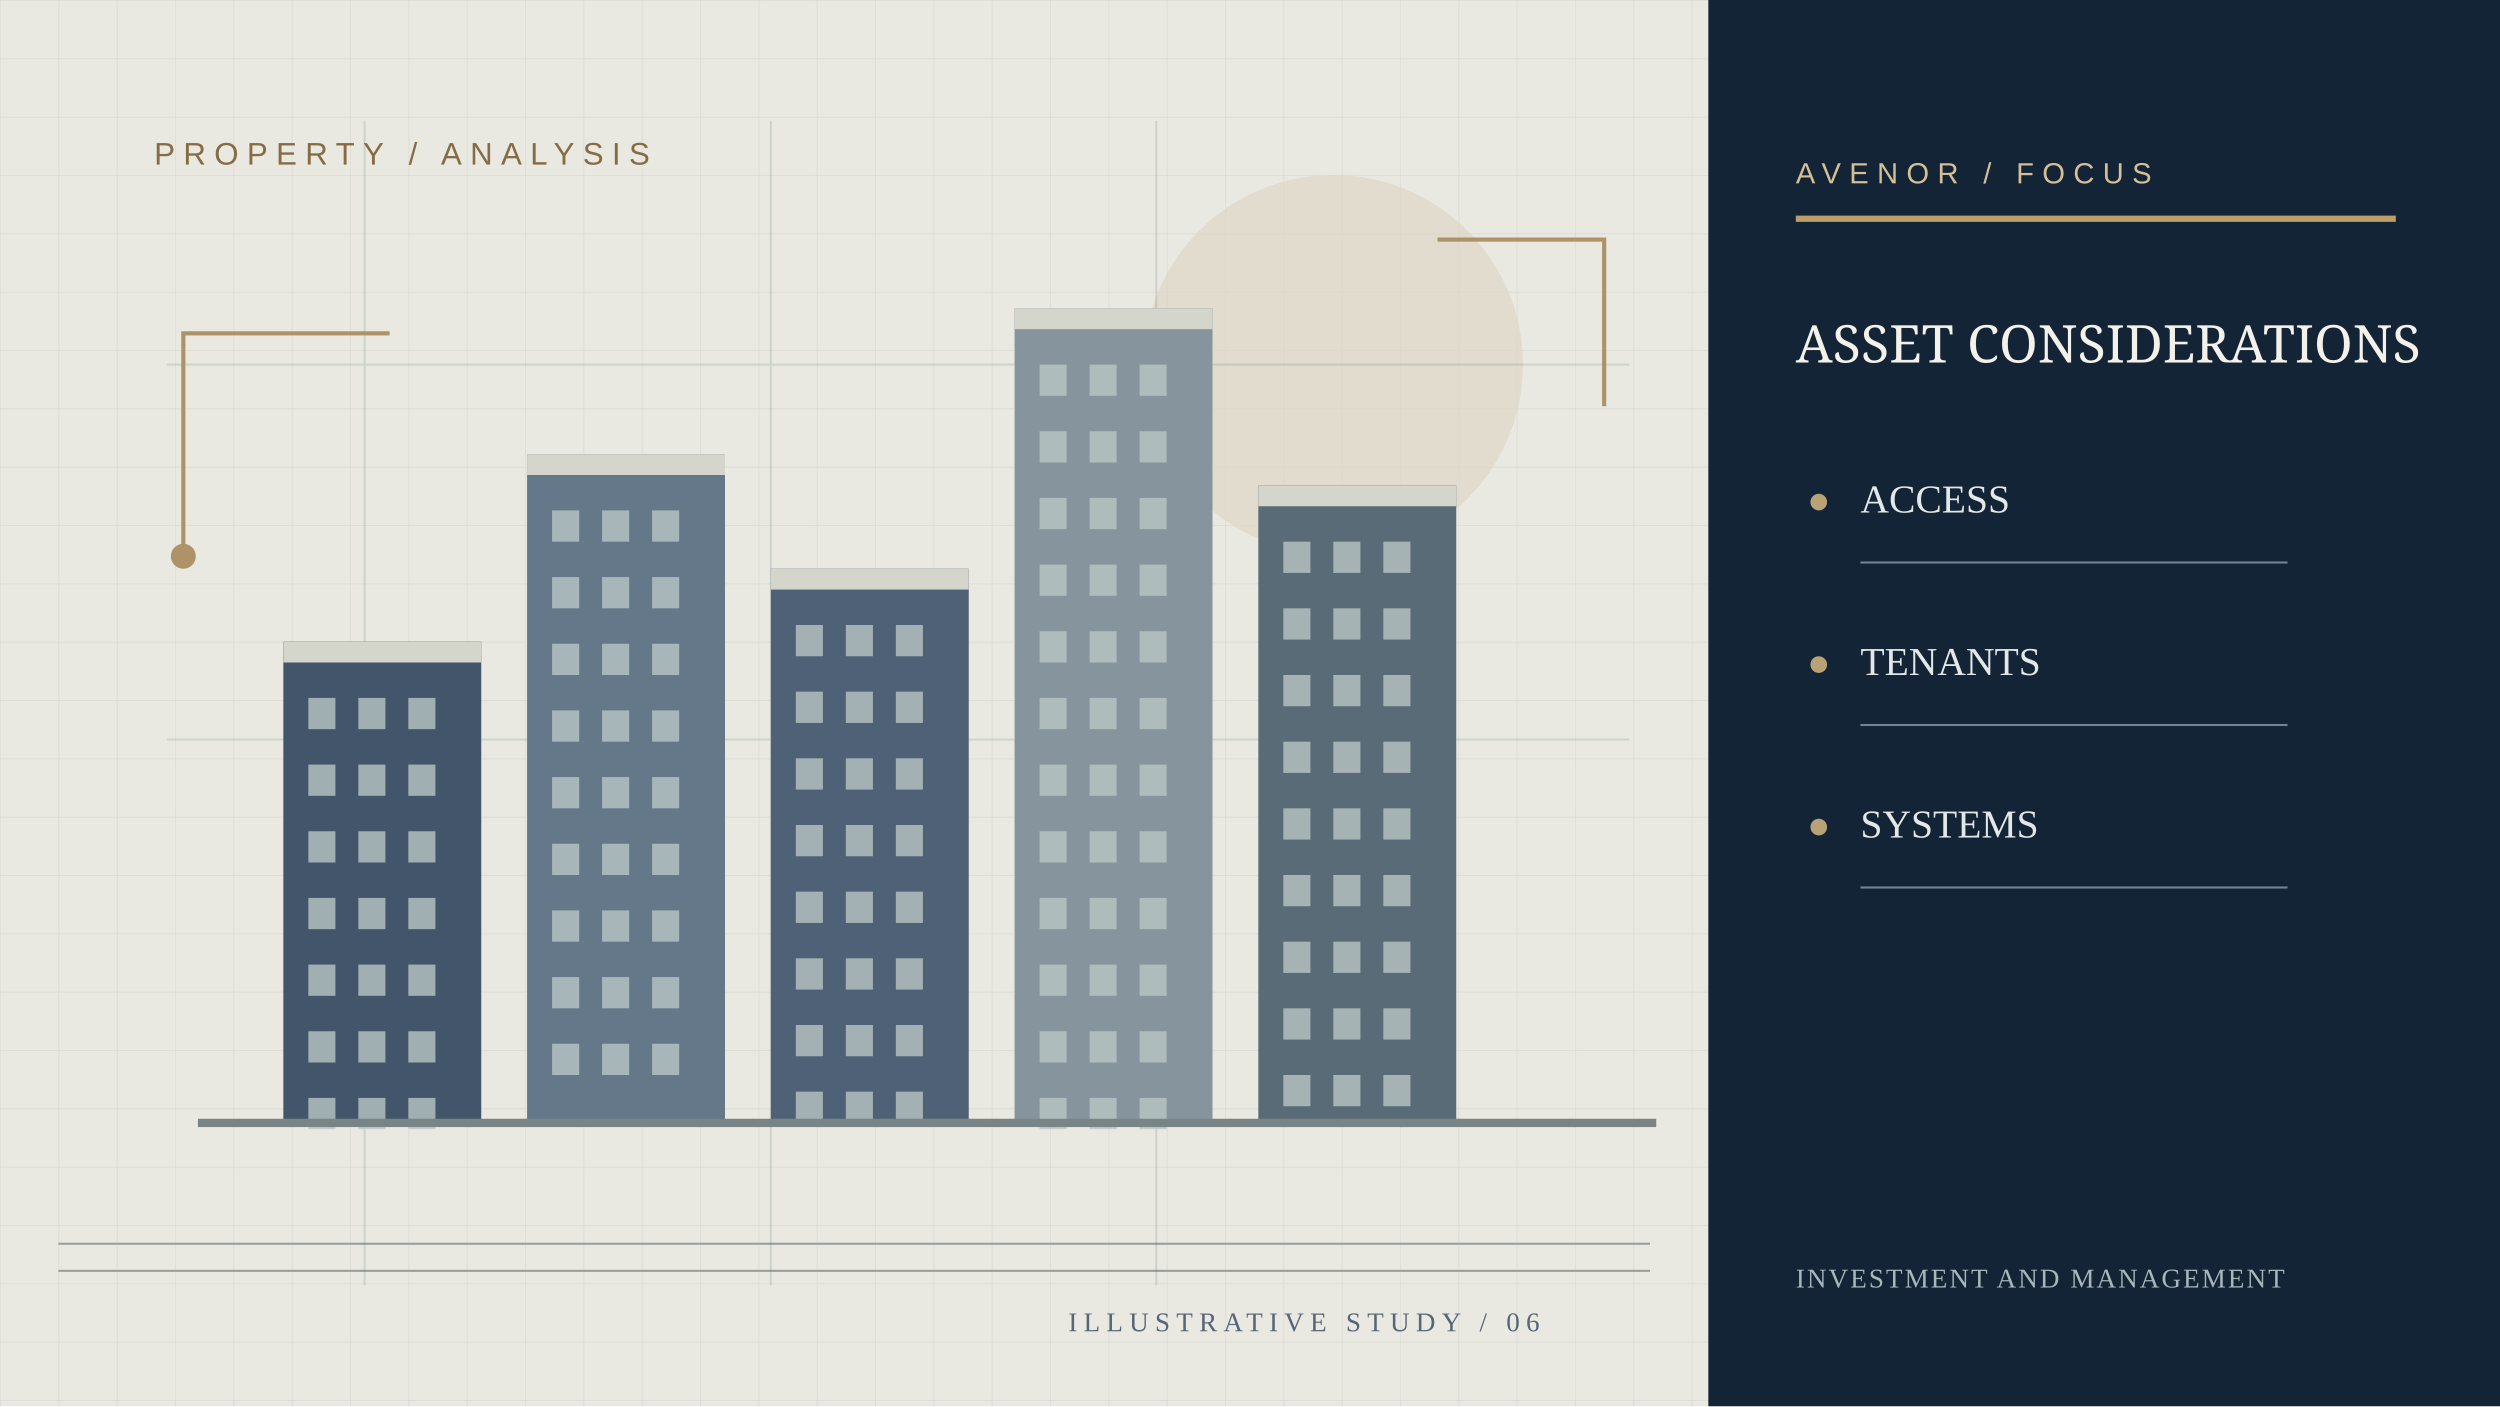
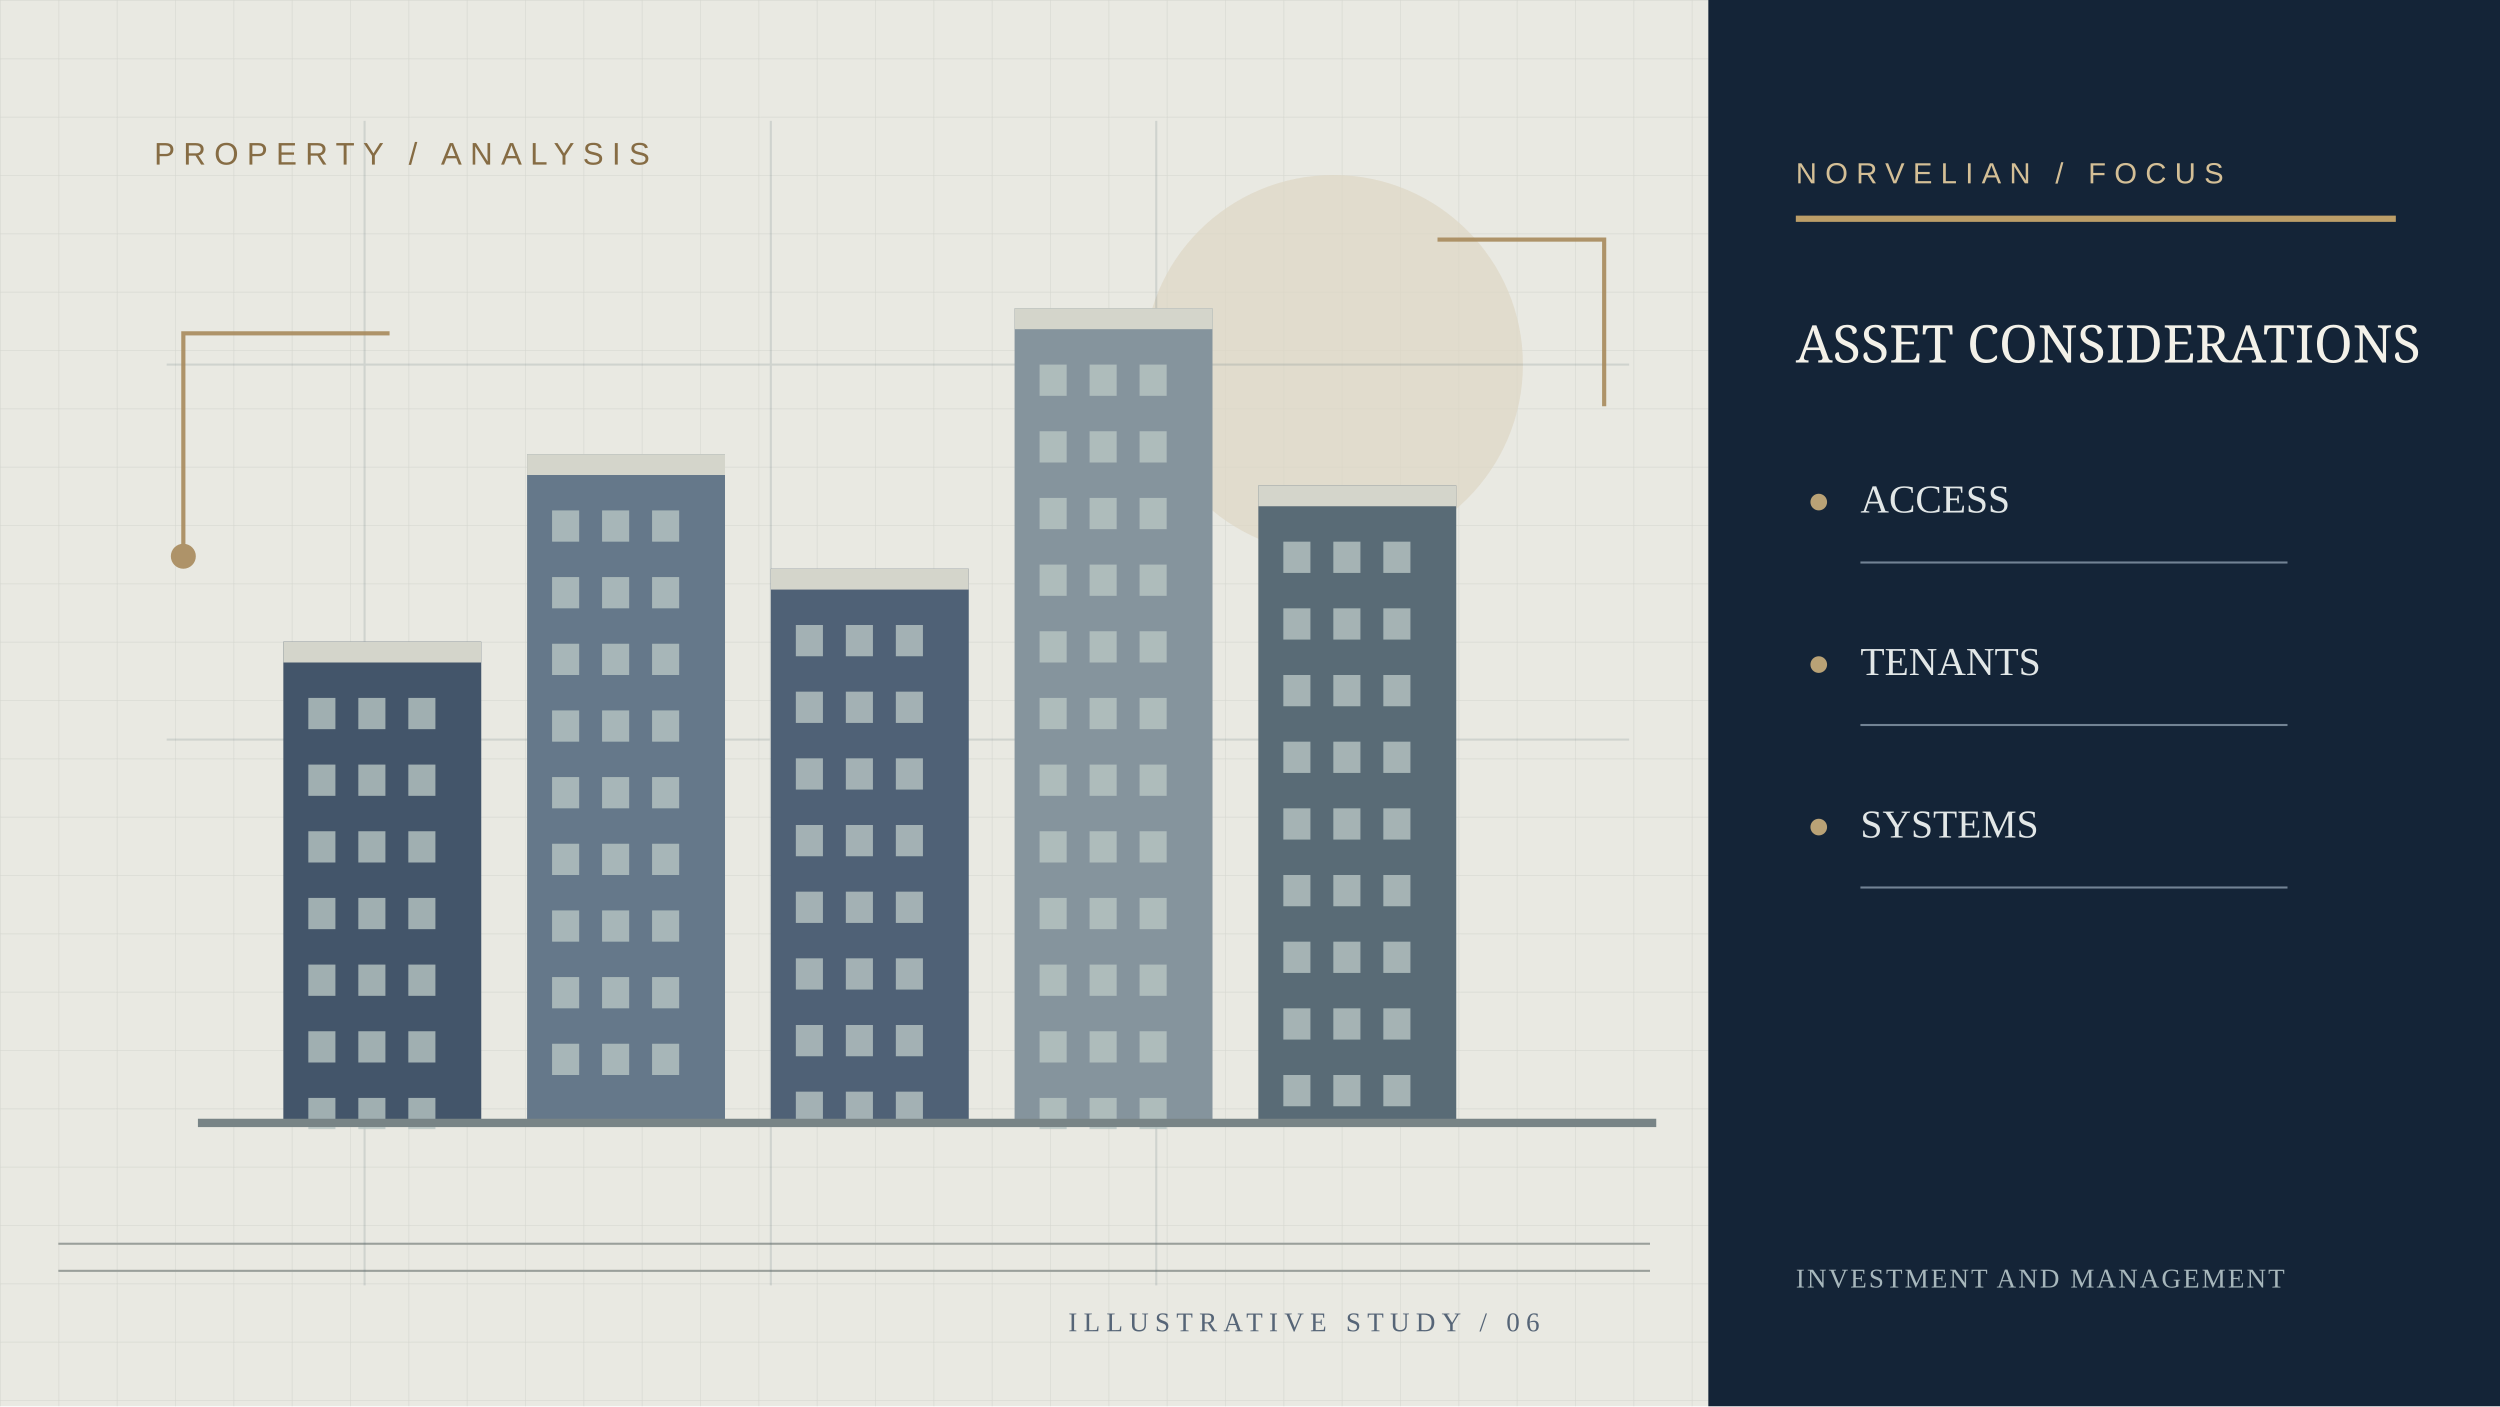
<svg xmlns="http://www.w3.org/2000/svg" viewBox="0 0 1200 675" role="img" aria-labelledby="title">
  <defs>
    <pattern id="paper" width="28" height="28" patternUnits="userSpaceOnUse">
      <path d="M28 0H0V28" fill="none" stroke="#d5d6cf" stroke-width=".55" />
    </pattern>
    <linearGradient id="light" x2="0" y2="1">
      <stop stop-color="#ebe9e2" />
      <stop offset="1" stop-color="#d9ddd8" />
    </linearGradient>
  </defs>
  <rect width="1200" height="675" fill="#e9e9e2" />
  <rect x="0" y="0" width="820" height="675" fill="url(#paper)" />
  <path d="M28 597H792M28 610H792" stroke="#9a9f9b" stroke-width="1" />
  <circle cx="640" cy="175" r="91" fill="#ded7c5" opacity=".72" />
  <g opacity=".18" stroke="#596e74" fill="none">
    <path d="M80 175H782M80 355H782M175 58V617M370 58V617M555 58V617" stroke-width="1" />
  </g>
  <g>
    <rect x="136" y="308" width="95" height="230" fill="#43556a" />
    <rect x="136" y="308" width="95" height="10" fill="#d4d5cb" />
    <rect x="148" y="335" width="13" height="15" fill="#b8c6c3" opacity=".8" />
    <rect x="172" y="335" width="13" height="15" fill="#b8c6c3" opacity=".8" />
    <rect x="196" y="335" width="13" height="15" fill="#b8c6c3" opacity=".8" />
    <rect x="148" y="367" width="13" height="15" fill="#b8c6c3" opacity=".8" />
    <rect x="172" y="367" width="13" height="15" fill="#b8c6c3" opacity=".8" />
    <rect x="196" y="367" width="13" height="15" fill="#b8c6c3" opacity=".8" />
    <rect x="148" y="399" width="13" height="15" fill="#b8c6c3" opacity=".8" />
    <rect x="172" y="399" width="13" height="15" fill="#b8c6c3" opacity=".8" />
    <rect x="196" y="399" width="13" height="15" fill="#b8c6c3" opacity=".8" />
    <rect x="148" y="431" width="13" height="15" fill="#b8c6c3" opacity=".8" />
    <rect x="172" y="431" width="13" height="15" fill="#b8c6c3" opacity=".8" />
    <rect x="196" y="431" width="13" height="15" fill="#b8c6c3" opacity=".8" />
    <rect x="148" y="463" width="13" height="15" fill="#b8c6c3" opacity=".8" />
    <rect x="172" y="463" width="13" height="15" fill="#b8c6c3" opacity=".8" />
    <rect x="196" y="463" width="13" height="15" fill="#b8c6c3" opacity=".8" />
    <rect x="148" y="495" width="13" height="15" fill="#b8c6c3" opacity=".8" />
    <rect x="172" y="495" width="13" height="15" fill="#b8c6c3" opacity=".8" />
    <rect x="196" y="495" width="13" height="15" fill="#b8c6c3" opacity=".8" />
    <rect x="148" y="527" width="13" height="15" fill="#b8c6c3" opacity=".8" />
    <rect x="172" y="527" width="13" height="15" fill="#b8c6c3" opacity=".8" />
    <rect x="196" y="527" width="13" height="15" fill="#b8c6c3" opacity=".8" />
    <rect x="253" y="218" width="95" height="320" fill="#65788a" />
    <rect x="253" y="218" width="95" height="10" fill="#d4d5cb" />
    <rect x="265" y="245" width="13" height="15" fill="#b8c6c3" opacity=".8" />
    <rect x="289" y="245" width="13" height="15" fill="#b8c6c3" opacity=".8" />
    <rect x="313" y="245" width="13" height="15" fill="#b8c6c3" opacity=".8" />
    <rect x="265" y="277" width="13" height="15" fill="#b8c6c3" opacity=".8" />
    <rect x="289" y="277" width="13" height="15" fill="#b8c6c3" opacity=".8" />
    <rect x="313" y="277" width="13" height="15" fill="#b8c6c3" opacity=".8" />
    <rect x="265" y="309" width="13" height="15" fill="#b8c6c3" opacity=".8" />
    <rect x="289" y="309" width="13" height="15" fill="#b8c6c3" opacity=".8" />
    <rect x="313" y="309" width="13" height="15" fill="#b8c6c3" opacity=".8" />
    <rect x="265" y="341" width="13" height="15" fill="#b8c6c3" opacity=".8" />
    <rect x="289" y="341" width="13" height="15" fill="#b8c6c3" opacity=".8" />
    <rect x="313" y="341" width="13" height="15" fill="#b8c6c3" opacity=".8" />
    <rect x="265" y="373" width="13" height="15" fill="#b8c6c3" opacity=".8" />
    <rect x="289" y="373" width="13" height="15" fill="#b8c6c3" opacity=".8" />
    <rect x="313" y="373" width="13" height="15" fill="#b8c6c3" opacity=".8" />
    <rect x="265" y="405" width="13" height="15" fill="#b8c6c3" opacity=".8" />
    <rect x="289" y="405" width="13" height="15" fill="#b8c6c3" opacity=".8" />
    <rect x="313" y="405" width="13" height="15" fill="#b8c6c3" opacity=".8" />
    <rect x="265" y="437" width="13" height="15" fill="#b8c6c3" opacity=".8" />
    <rect x="289" y="437" width="13" height="15" fill="#b8c6c3" opacity=".8" />
    <rect x="313" y="437" width="13" height="15" fill="#b8c6c3" opacity=".8" />
    <rect x="265" y="469" width="13" height="15" fill="#b8c6c3" opacity=".8" />
    <rect x="289" y="469" width="13" height="15" fill="#b8c6c3" opacity=".8" />
    <rect x="313" y="469" width="13" height="15" fill="#b8c6c3" opacity=".8" />
    <rect x="265" y="501" width="13" height="15" fill="#b8c6c3" opacity=".8" />
    <rect x="289" y="501" width="13" height="15" fill="#b8c6c3" opacity=".8" />
    <rect x="313" y="501" width="13" height="15" fill="#b8c6c3" opacity=".8" />
    <rect x="370" y="273" width="95" height="265" fill="#4f6176" />
    <rect x="370" y="273" width="95" height="10" fill="#d4d5cb" />
    <rect x="382" y="300" width="13" height="15" fill="#b8c6c3" opacity=".8" />
    <rect x="406" y="300" width="13" height="15" fill="#b8c6c3" opacity=".8" />
    <rect x="430" y="300" width="13" height="15" fill="#b8c6c3" opacity=".8" />
    <rect x="382" y="332" width="13" height="15" fill="#b8c6c3" opacity=".8" />
    <rect x="406" y="332" width="13" height="15" fill="#b8c6c3" opacity=".8" />
    <rect x="430" y="332" width="13" height="15" fill="#b8c6c3" opacity=".8" />
    <rect x="382" y="364" width="13" height="15" fill="#b8c6c3" opacity=".8" />
    <rect x="406" y="364" width="13" height="15" fill="#b8c6c3" opacity=".8" />
    <rect x="430" y="364" width="13" height="15" fill="#b8c6c3" opacity=".8" />
    <rect x="382" y="396" width="13" height="15" fill="#b8c6c3" opacity=".8" />
    <rect x="406" y="396" width="13" height="15" fill="#b8c6c3" opacity=".8" />
    <rect x="430" y="396" width="13" height="15" fill="#b8c6c3" opacity=".8" />
    <rect x="382" y="428" width="13" height="15" fill="#b8c6c3" opacity=".8" />
    <rect x="406" y="428" width="13" height="15" fill="#b8c6c3" opacity=".8" />
    <rect x="430" y="428" width="13" height="15" fill="#b8c6c3" opacity=".8" />
    <rect x="382" y="460" width="13" height="15" fill="#b8c6c3" opacity=".8" />
    <rect x="406" y="460" width="13" height="15" fill="#b8c6c3" opacity=".8" />
    <rect x="430" y="460" width="13" height="15" fill="#b8c6c3" opacity=".8" />
    <rect x="382" y="492" width="13" height="15" fill="#b8c6c3" opacity=".8" />
    <rect x="406" y="492" width="13" height="15" fill="#b8c6c3" opacity=".8" />
    <rect x="430" y="492" width="13" height="15" fill="#b8c6c3" opacity=".8" />
    <rect x="382" y="524" width="13" height="15" fill="#b8c6c3" opacity=".8" />
    <rect x="406" y="524" width="13" height="15" fill="#b8c6c3" opacity=".8" />
    <rect x="430" y="524" width="13" height="15" fill="#b8c6c3" opacity=".8" />
    <rect x="487" y="148" width="95" height="390" fill="#85949d" />
    <rect x="487" y="148" width="95" height="10" fill="#d4d5cb" />
    <rect x="499" y="175" width="13" height="15" fill="#b8c6c3" opacity=".8" />
    <rect x="523" y="175" width="13" height="15" fill="#b8c6c3" opacity=".8" />
    <rect x="547" y="175" width="13" height="15" fill="#b8c6c3" opacity=".8" />
    <rect x="499" y="207" width="13" height="15" fill="#b8c6c3" opacity=".8" />
    <rect x="523" y="207" width="13" height="15" fill="#b8c6c3" opacity=".8" />
    <rect x="547" y="207" width="13" height="15" fill="#b8c6c3" opacity=".8" />
    <rect x="499" y="239" width="13" height="15" fill="#b8c6c3" opacity=".8" />
    <rect x="523" y="239" width="13" height="15" fill="#b8c6c3" opacity=".8" />
    <rect x="547" y="239" width="13" height="15" fill="#b8c6c3" opacity=".8" />
    <rect x="499" y="271" width="13" height="15" fill="#b8c6c3" opacity=".8" />
    <rect x="523" y="271" width="13" height="15" fill="#b8c6c3" opacity=".8" />
    <rect x="547" y="271" width="13" height="15" fill="#b8c6c3" opacity=".8" />
    <rect x="499" y="303" width="13" height="15" fill="#b8c6c3" opacity=".8" />
    <rect x="523" y="303" width="13" height="15" fill="#b8c6c3" opacity=".8" />
    <rect x="547" y="303" width="13" height="15" fill="#b8c6c3" opacity=".8" />
    <rect x="499" y="335" width="13" height="15" fill="#b8c6c3" opacity=".8" />
    <rect x="523" y="335" width="13" height="15" fill="#b8c6c3" opacity=".8" />
    <rect x="547" y="335" width="13" height="15" fill="#b8c6c3" opacity=".8" />
    <rect x="499" y="367" width="13" height="15" fill="#b8c6c3" opacity=".8" />
    <rect x="523" y="367" width="13" height="15" fill="#b8c6c3" opacity=".8" />
    <rect x="547" y="367" width="13" height="15" fill="#b8c6c3" opacity=".8" />
    <rect x="499" y="399" width="13" height="15" fill="#b8c6c3" opacity=".8" />
    <rect x="523" y="399" width="13" height="15" fill="#b8c6c3" opacity=".8" />
    <rect x="547" y="399" width="13" height="15" fill="#b8c6c3" opacity=".8" />
    <rect x="499" y="431" width="13" height="15" fill="#b8c6c3" opacity=".8" />
    <rect x="523" y="431" width="13" height="15" fill="#b8c6c3" opacity=".8" />
    <rect x="547" y="431" width="13" height="15" fill="#b8c6c3" opacity=".8" />
    <rect x="499" y="463" width="13" height="15" fill="#b8c6c3" opacity=".8" />
    <rect x="523" y="463" width="13" height="15" fill="#b8c6c3" opacity=".8" />
    <rect x="547" y="463" width="13" height="15" fill="#b8c6c3" opacity=".8" />
    <rect x="499" y="495" width="13" height="15" fill="#b8c6c3" opacity=".8" />
    <rect x="523" y="495" width="13" height="15" fill="#b8c6c3" opacity=".8" />
    <rect x="547" y="495" width="13" height="15" fill="#b8c6c3" opacity=".8" />
    <rect x="499" y="527" width="13" height="15" fill="#b8c6c3" opacity=".8" />
    <rect x="523" y="527" width="13" height="15" fill="#b8c6c3" opacity=".8" />
    <rect x="547" y="527" width="13" height="15" fill="#b8c6c3" opacity=".8" />
    <rect x="604" y="233" width="95" height="305" fill="#596b76" />
    <rect x="604" y="233" width="95" height="10" fill="#d4d5cb" />
    <rect x="616" y="260" width="13" height="15" fill="#b8c6c3" opacity=".8" />
    <rect x="640" y="260" width="13" height="15" fill="#b8c6c3" opacity=".8" />
    <rect x="664" y="260" width="13" height="15" fill="#b8c6c3" opacity=".8" />
    <rect x="616" y="292" width="13" height="15" fill="#b8c6c3" opacity=".8" />
    <rect x="640" y="292" width="13" height="15" fill="#b8c6c3" opacity=".8" />
    <rect x="664" y="292" width="13" height="15" fill="#b8c6c3" opacity=".8" />
    <rect x="616" y="324" width="13" height="15" fill="#b8c6c3" opacity=".8" />
    <rect x="640" y="324" width="13" height="15" fill="#b8c6c3" opacity=".8" />
    <rect x="664" y="324" width="13" height="15" fill="#b8c6c3" opacity=".8" />
    <rect x="616" y="356" width="13" height="15" fill="#b8c6c3" opacity=".8" />
    <rect x="640" y="356" width="13" height="15" fill="#b8c6c3" opacity=".8" />
    <rect x="664" y="356" width="13" height="15" fill="#b8c6c3" opacity=".8" />
    <rect x="616" y="388" width="13" height="15" fill="#b8c6c3" opacity=".8" />
    <rect x="640" y="388" width="13" height="15" fill="#b8c6c3" opacity=".8" />
    <rect x="664" y="388" width="13" height="15" fill="#b8c6c3" opacity=".8" />
    <rect x="616" y="420" width="13" height="15" fill="#b8c6c3" opacity=".8" />
    <rect x="640" y="420" width="13" height="15" fill="#b8c6c3" opacity=".8" />
    <rect x="664" y="420" width="13" height="15" fill="#b8c6c3" opacity=".8" />
    <rect x="616" y="452" width="13" height="15" fill="#b8c6c3" opacity=".8" />
    <rect x="640" y="452" width="13" height="15" fill="#b8c6c3" opacity=".8" />
    <rect x="664" y="452" width="13" height="15" fill="#b8c6c3" opacity=".8" />
    <rect x="616" y="484" width="13" height="15" fill="#b8c6c3" opacity=".8" />
    <rect x="640" y="484" width="13" height="15" fill="#b8c6c3" opacity=".8" />
    <rect x="664" y="484" width="13" height="15" fill="#b8c6c3" opacity=".8" />
    <rect x="616" y="516" width="13" height="15" fill="#b8c6c3" opacity=".8" />
    <rect x="640" y="516" width="13" height="15" fill="#b8c6c3" opacity=".8" />
    <rect x="664" y="516" width="13" height="15" fill="#b8c6c3" opacity=".8" />
  </g>
  <path d="M95 539H795" stroke="#788486" stroke-width="4" />
  <g fill="none" stroke="#a78a5c" stroke-width="2" opacity=".9">
    <path d="M88 267V160H187" />
    <circle cx="88" cy="267" r="5" fill="#a78a5c" />
    <path d="M690 115H770V195" />
  </g>
  <text x="74" y="79" fill="#866c44" font-size="15" font-family="Arial,sans-serif" letter-spacing="4">PROPERTY / ANALYSIS</text>
  <text x="739" y="639" text-anchor="end" fill="#566577" font-size="13" letter-spacing="3">ILLUSTRATIVE STUDY / 06</text>
  <rect x="820" width="380" height="675" fill="#142437" />
  <path d="M862 105H1150" stroke="#bc9e68" stroke-width="3" />
-   <text x="862" y="88" fill="#d4bf96" font-size="14" font-family="Arial,sans-serif" letter-spacing="4">AVENOR / FOCUS</text>
+   <text x="862" y="88" fill="#d4bf96" font-size="14" font-family="Arial,sans-serif" letter-spacing="4">NORVELIAN / FOCUS</text>
  <text x="862" y="174" fill="#f3f1e9" font-size="25" font-family="Georgia,serif">ASSET CONSIDERATIONS</text>
  <g transform="translate(873,246)">
    <circle cx="0" cy="-5" r="4" fill="#b9a276" />
    <text x="20" y="0" font-size="19" fill="#e2e7e7">ACCESS</text>
    <path d="M20 24H225" stroke="#728394" stroke-width="1" />
  </g>
  <g transform="translate(873,324)">
    <circle cx="0" cy="-5" r="4" fill="#b9a276" />
    <text x="20" y="0" font-size="19" fill="#e2e7e7">TENANTS</text>
    <path d="M20 24H225" stroke="#728394" stroke-width="1" />
  </g>
  <g transform="translate(873,402)">
    <circle cx="0" cy="-5" r="4" fill="#b9a276" />
    <text x="20" y="0" font-size="19" fill="#e2e7e7">SYSTEMS</text>
    <path d="M20 24H225" stroke="#728394" stroke-width="1" />
  </g>
  <text x="862" y="618" fill="#a7b7bc" font-size="13" letter-spacing="1">INVESTMENT AND MANAGEMENT</text>
</svg>
